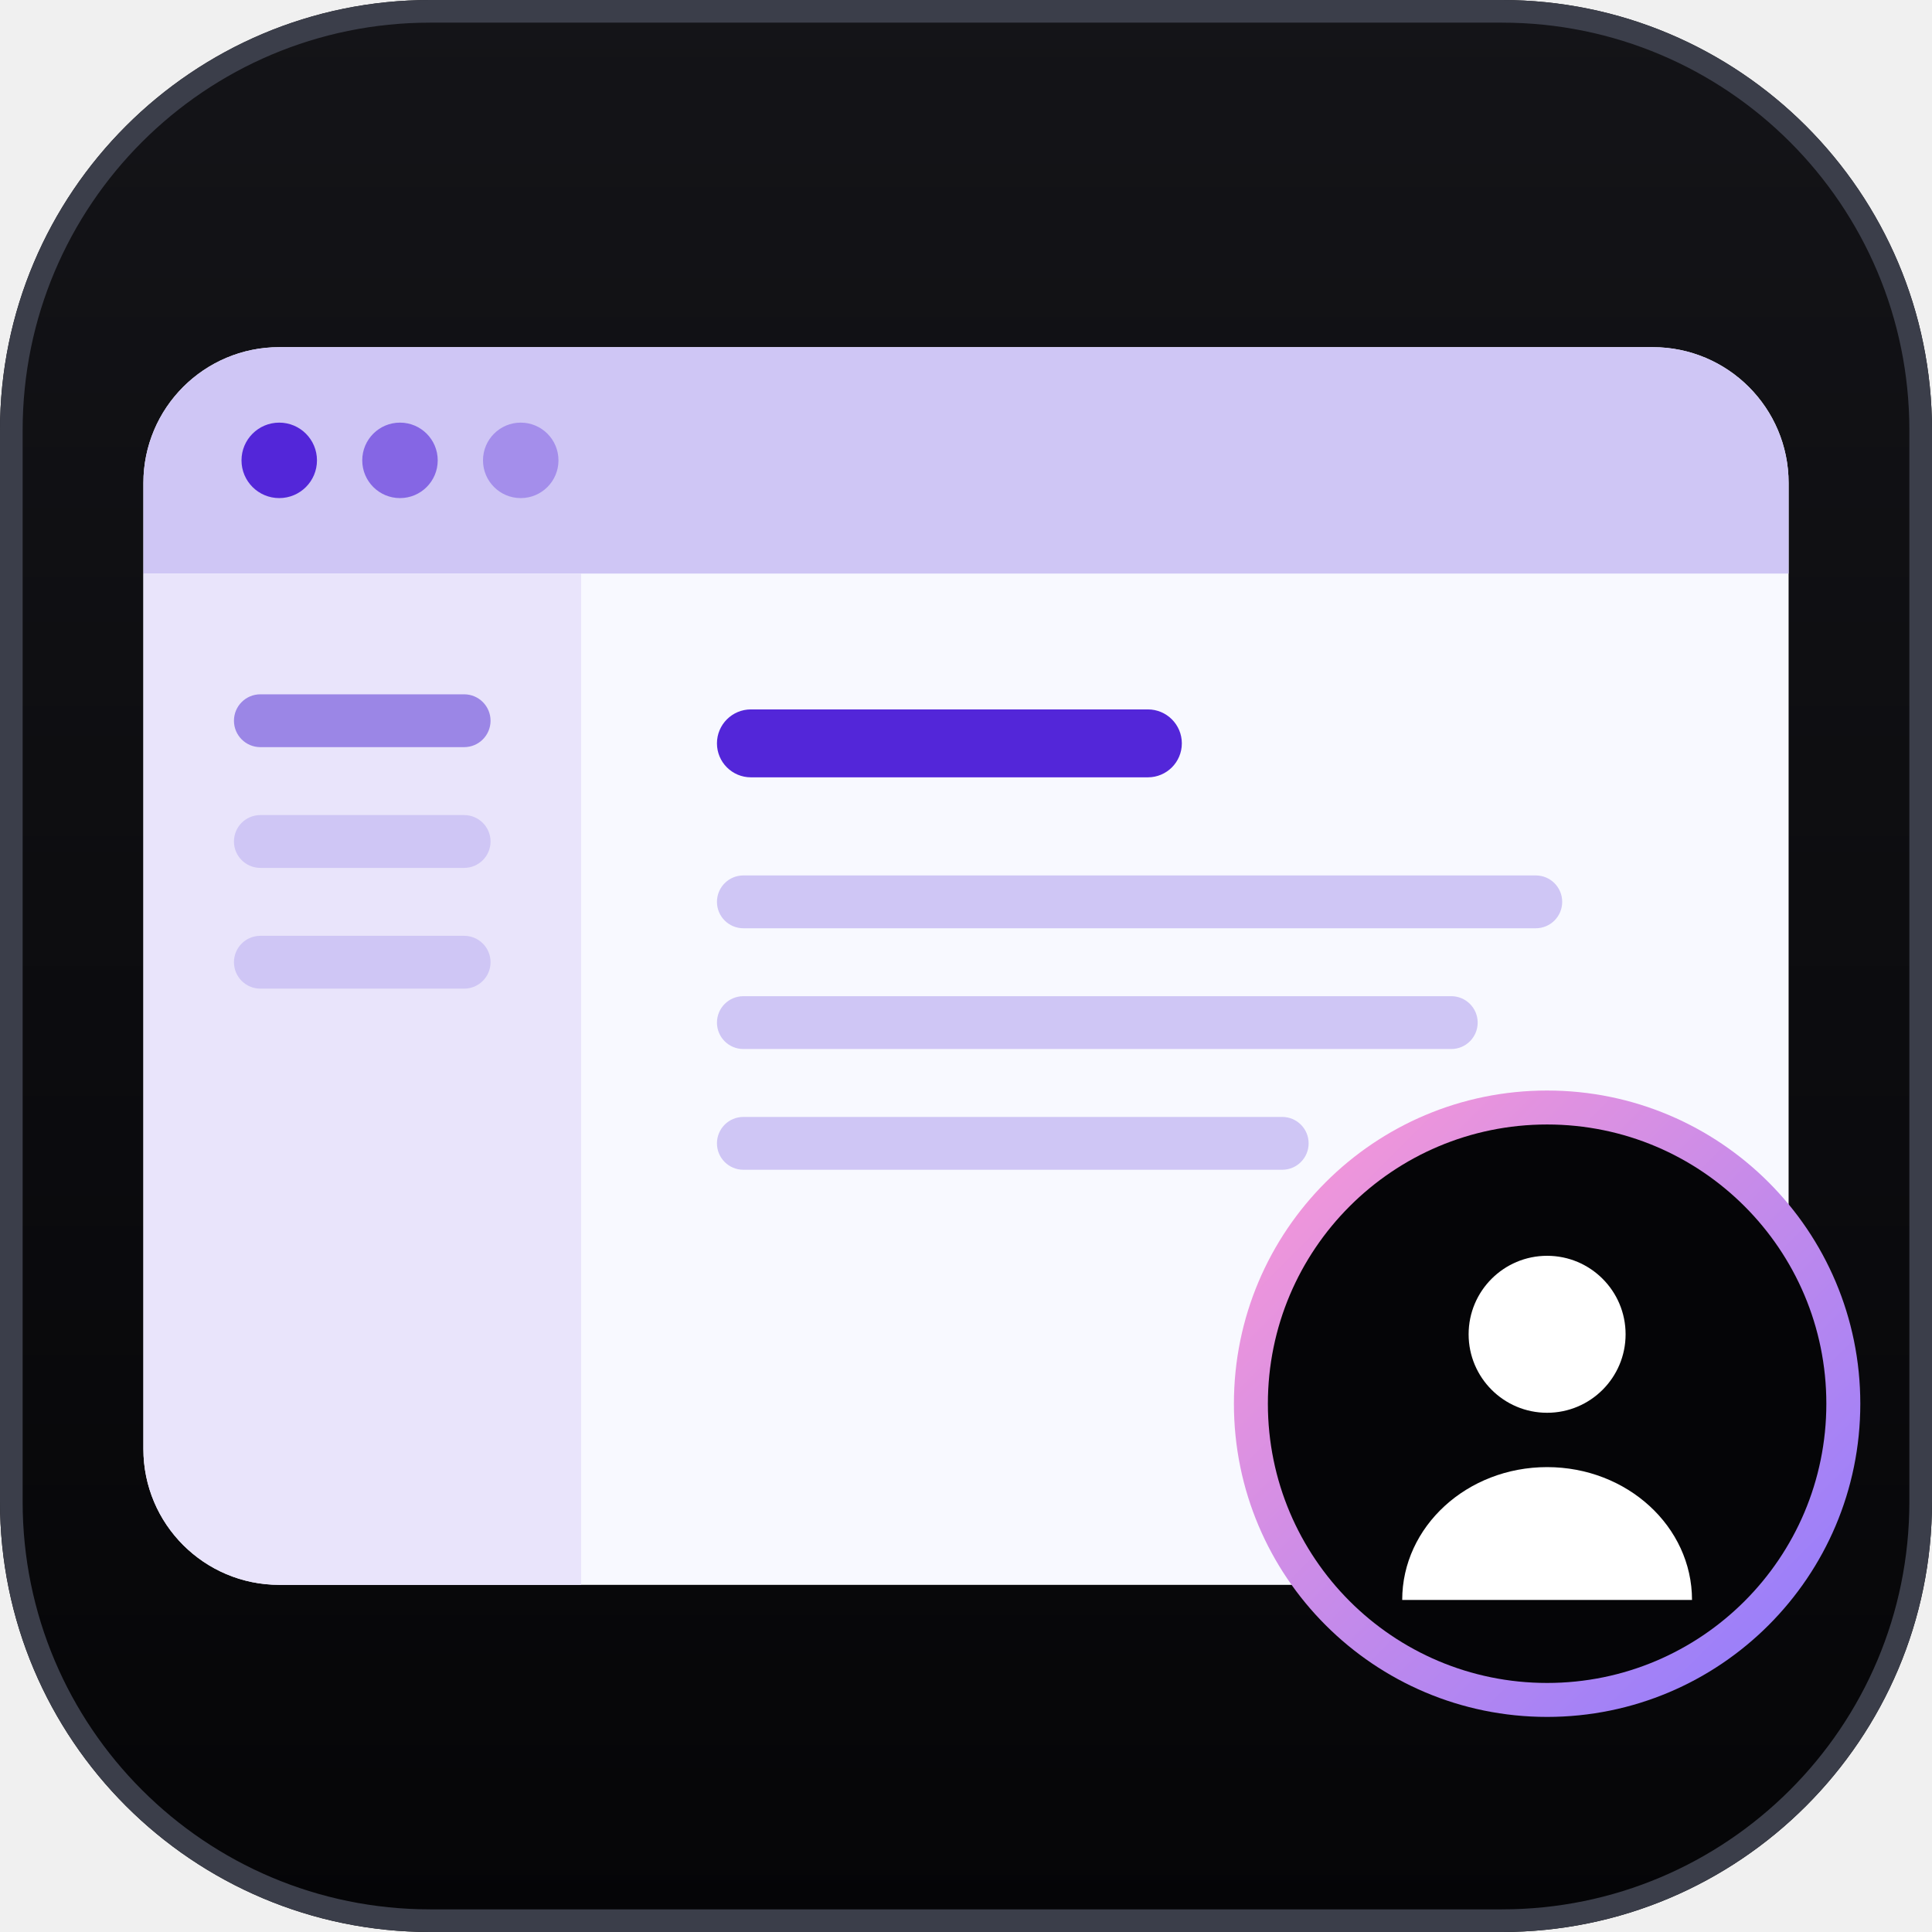
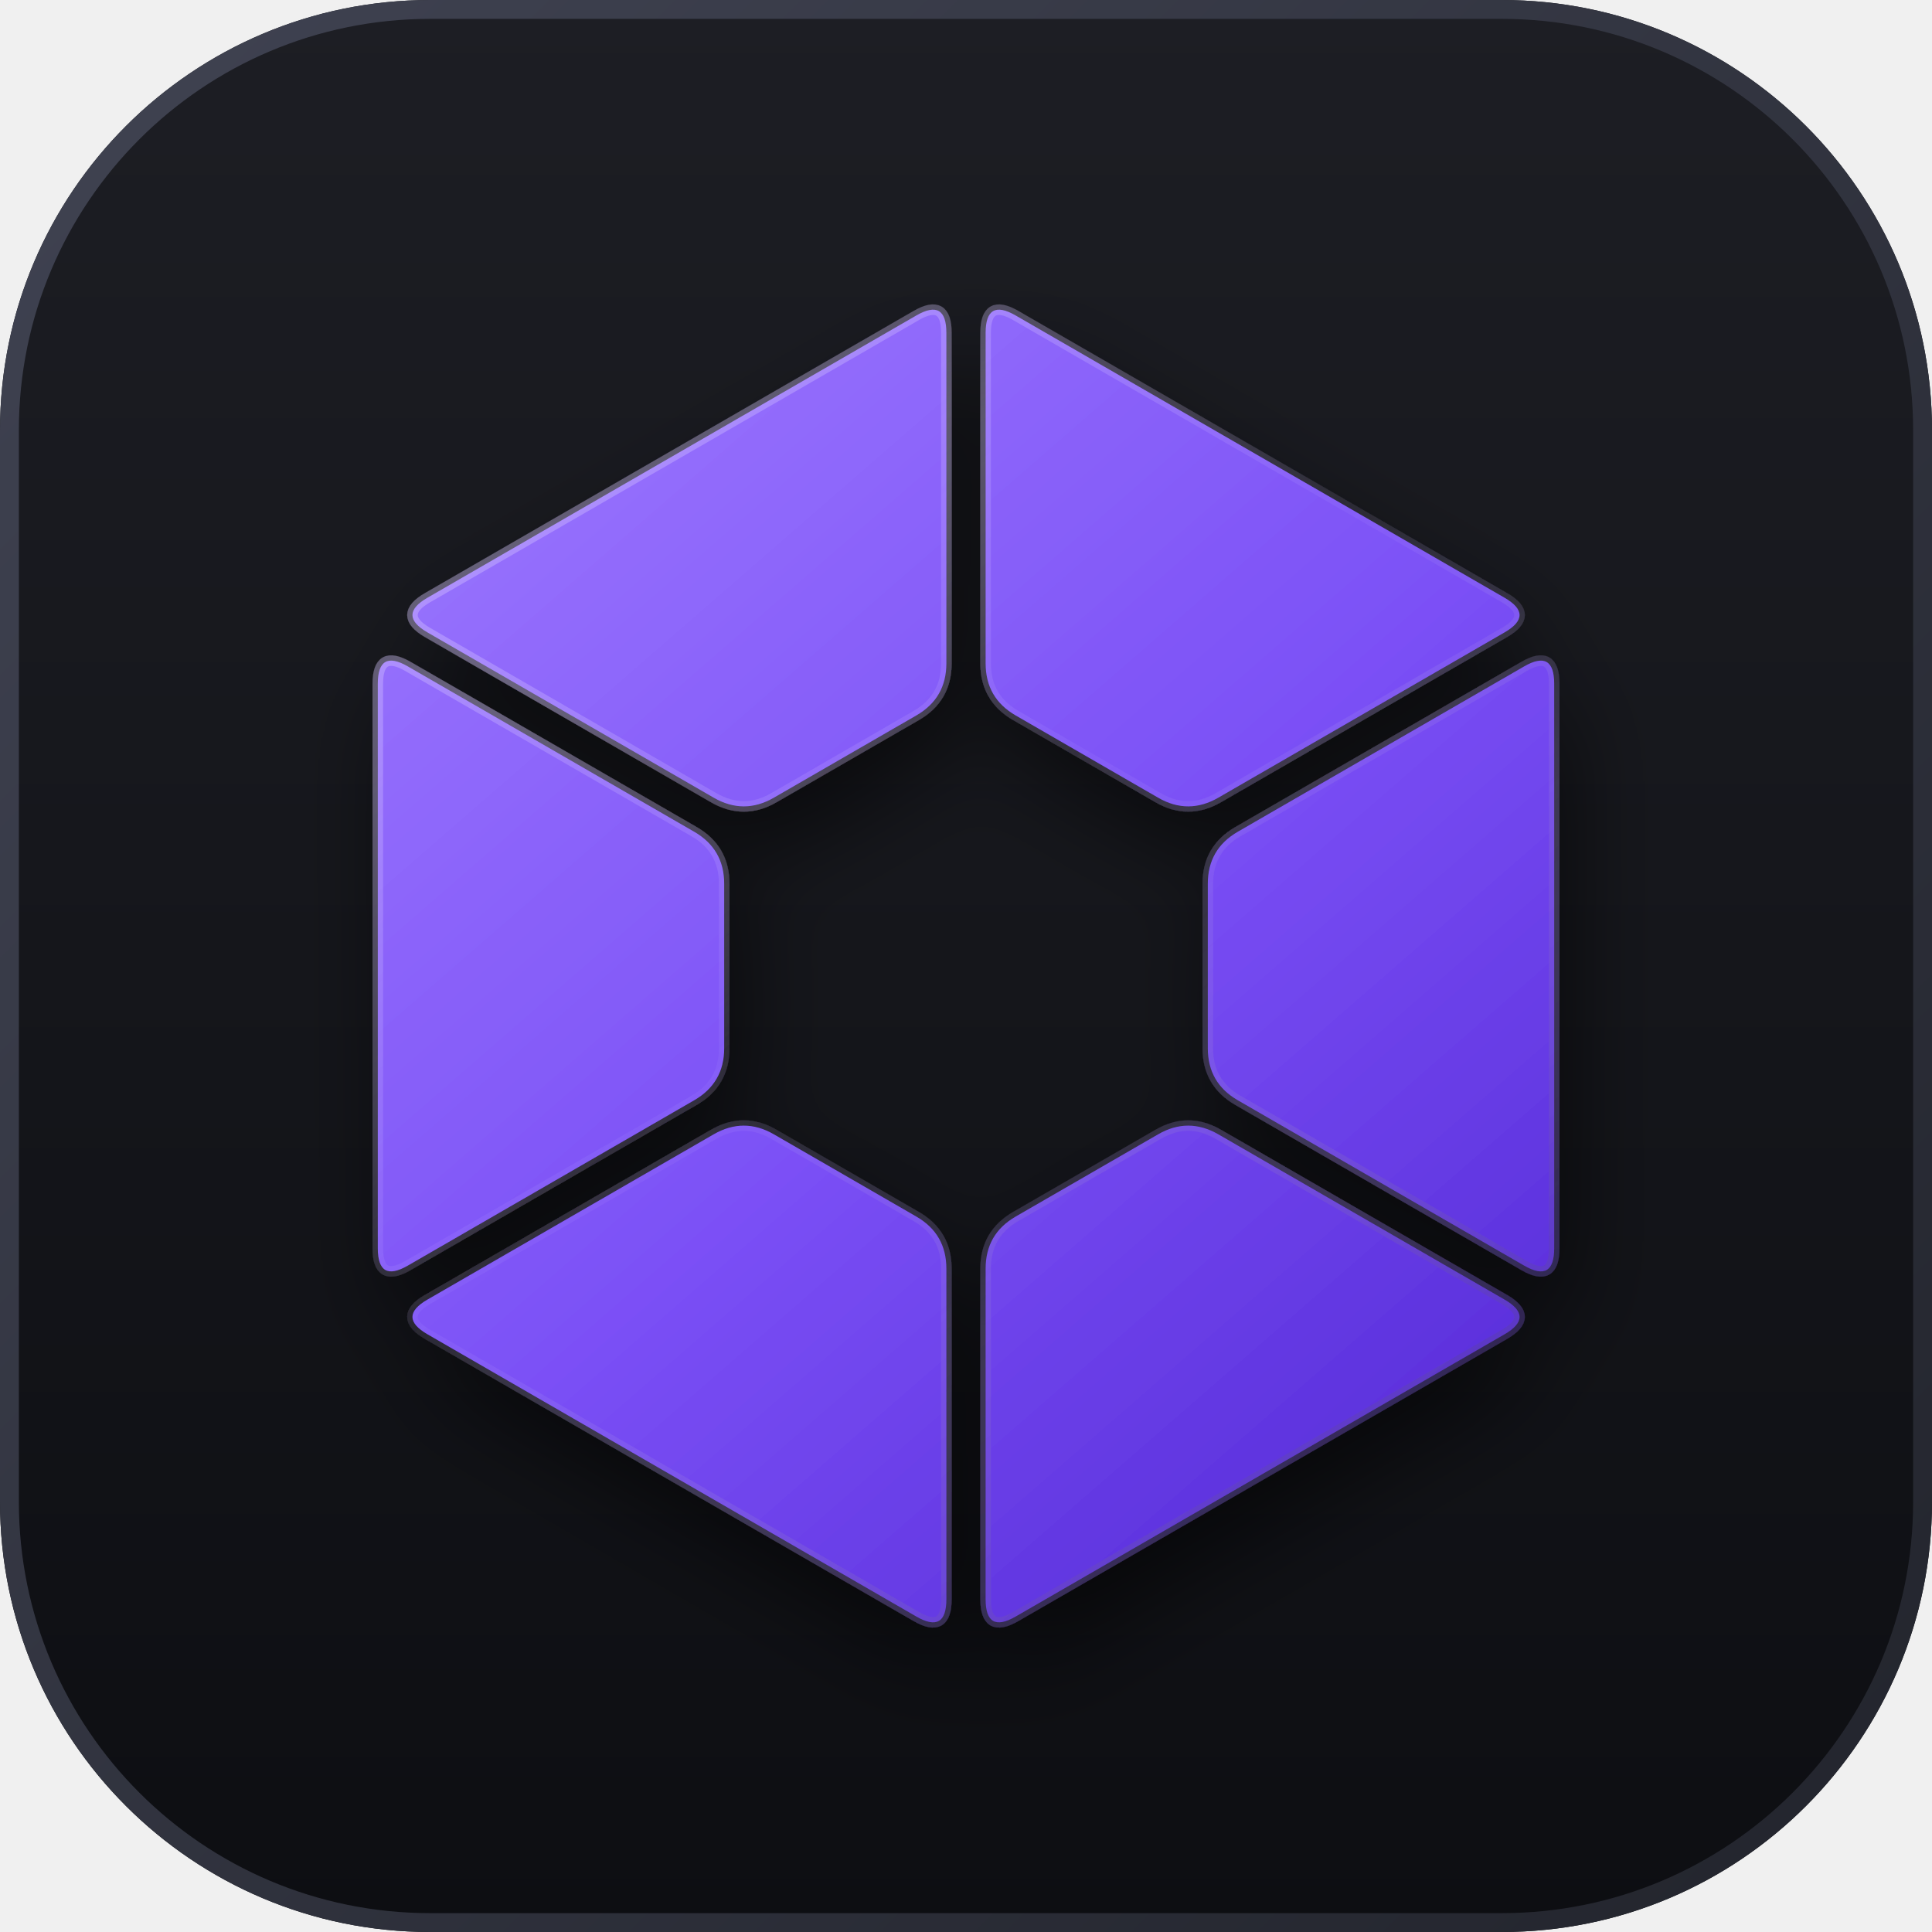
<svg xmlns="http://www.w3.org/2000/svg" viewBox="0 0 256 256">
  <defs>
    <linearGradient id="tile" x1="0" y1="0" x2="0" y2="1">
-       <stop offset="0" stop-color="#141418" />
-       <stop offset="1" stop-color="#050507" />
+       <stop offset="0" stop-color="#1D1E24" />
+       <stop offset="1" stop-color="#0D0E12" />
    </linearGradient>
-     <linearGradient id="ring" x1="0" y1="0" x2="1" y2="1">
-       <stop offset="0" stop-color="#FF9AD5" />
-       <stop offset="1" stop-color="#8B7BFF" />
+     <linearGradient id="rim" x1="0" y1="0" x2="1" y2="1">
+       <stop offset="0" stop-color="#404352" />
+       <stop offset="1" stop-color="#22242C" />
    </linearGradient>
-     <clipPath id="screen">
-       <rect x="19.0" y="46.0" width="218" height="164" rx="18" />
-     </clipPath>
+     <linearGradient id="blade" x1="48" y1="36" x2="208" y2="220" gradientUnits="userSpaceOnUse">
+       <stop offset="0" stop-color="#A07DFF" />
+       <stop offset="0.52" stop-color="#7B50F6" />
+       <stop offset="1" stop-color="#4E23D1" />
+     </linearGradient>
+     <linearGradient id="bevel" x1="48" y1="36" x2="208" y2="220" gradientUnits="userSpaceOnUse">
+       <stop offset="0" stop-color="#D8C8FF" stop-opacity="0.55" />
+       <stop offset="0.45" stop-color="#D8C8FF" stop-opacity="0.06" />
+       <stop offset="1" stop-color="#280D78" stop-opacity="0.5" />
+     </linearGradient>
+     <filter id="drop" x="-20%" y="-20%" width="140%" height="140%">
+       <feDropShadow dx="2" dy="6" stdDeviation="6" flood-color="#000000" flood-opacity="0.55" />
+     </filter>
  </defs>
  <rect width="256" height="256" rx="57" fill="url(#tile)" />
-   <rect x="1.5" y="1.5" width="253" height="253" rx="55.5" fill="none" stroke="#3B3E4A" stroke-width="3" />
-   <rect x="19.0" y="46.0" width="218" height="164" rx="18" fill="#F8F9FF" />
-   <g clip-path="url(#screen)">
-     <rect x="19.0" y="46.0" width="218.0" height="30.0" fill="#CFC6F5" />
-     <circle cx="37.0" cy="61.0" r="5" fill="#5326D9" opacity="1.0" />
-     <circle cx="53.0" cy="61.0" r="5" fill="#5326D9" opacity="0.6" />
-     <circle cx="69.0" cy="61.0" r="5" fill="#5326D9" opacity="0.35" />
-     <rect x="19.0" y="76.0" width="58.0" height="134.0" fill="#E9E4FB" />
-     <rect x="31.0" y="92.0" width="34.0" height="7.0" rx="3.5" fill="#9B86E6" />
-     <rect x="31.0" y="108.0" width="34.0" height="7.0" rx="3.5" fill="#CFC6F5" />
-     <rect x="31.0" y="124.0" width="34.0" height="7.0" rx="3.5" fill="#CFC6F5" />
-     <rect x="95.0" y="94.0" width="61.6" height="9.0" rx="4.5" fill="#5326D9" />
-     <rect x="95.0" y="116.0" width="112.0" height="7.0" rx="3.5" fill="#CFC6F5" />
-     <rect x="95.0" y="132.0" width="100.8" height="7.0" rx="3.5" fill="#CFC6F5" />
-     <rect x="95.0" y="148.0" width="78.4" height="7.0" rx="3.5" fill="#CFC6F5" />
+   <rect x="1.25" y="1.25" width="253.5" height="253.5" rx="55.75" fill="none" stroke="url(#rim)" stroke-width="2.5" />
+   <g filter="url(#drop)">
+     <path d="M130.60 44.10 Q130.60 39.50 134.58 41.80 L199.36 79.20 Q203.34 81.50 199.36 83.80 L161.43 105.70 Q157.44 108.00 153.46 105.70 L134.58 94.80 Q130.60 92.50 130.60 87.90 Z" fill="url(#blade)" stroke="url(#bevel)" stroke-width="1.4" />
+     <path d="M201.96 88.30 Q205.94 86.00 205.94 90.60 L205.94 165.40 Q205.94 170.00 201.96 167.70 L164.03 145.80 Q160.04 143.50 160.04 138.90 L160.04 117.10 Q160.04 112.50 164.03 110.20 Z" fill="url(#blade)" stroke="url(#bevel)" stroke-width="1.4" />
+     <path d="M199.36 172.20 Q203.34 174.50 199.36 176.80 L134.58 214.20 Q130.60 216.50 130.60 211.90 L130.60 168.10 Q130.60 163.50 134.58 161.20 L153.46 150.30 Q157.44 148.00 161.43 150.30 Z" fill="url(#blade)" stroke="url(#bevel)" stroke-width="1.4" />
+     <path d="M125.40 211.90 Q125.40 216.50 121.42 214.20 L56.64 176.80 Q52.66 174.50 56.64 172.20 L94.57 150.30 Q98.56 148.00 102.54 150.30 L121.42 161.20 Q125.40 163.50 125.40 168.10 Z" fill="url(#blade)" stroke="url(#bevel)" stroke-width="1.4" />
+     <path d="M54.04 167.70 Q50.06 170.00 50.06 165.40 L50.06 90.60 Q50.06 86.00 54.04 88.30 L91.97 110.20 Q95.96 112.50 95.96 117.10 L95.96 138.90 Q95.96 143.50 91.97 145.80 Z" fill="url(#blade)" stroke="url(#bevel)" stroke-width="1.4" />
+     <path d="M56.64 83.80 Q52.66 81.50 56.64 79.20 L121.42 41.80 Q125.40 39.50 125.40 44.10 L125.40 87.90 Q125.40 92.50 121.42 94.80 L102.54 105.70 Q98.56 108.00 94.57 105.70 Z" fill="url(#blade)" stroke="url(#bevel)" stroke-width="1.4" />
  </g>
-   <circle cx="205.0" cy="186.0" r="41.5" fill="url(#ring)" />
-   <circle cx="205.0" cy="186.0" r="37" fill="#050507" />
-   <circle cx="205.0" cy="176.8" r="10.4" fill="#fff" />
-   <path d="M185.8 212.0a19.2 17.6 0 0 1 38.4 0Z" fill="#fff" />
</svg>
